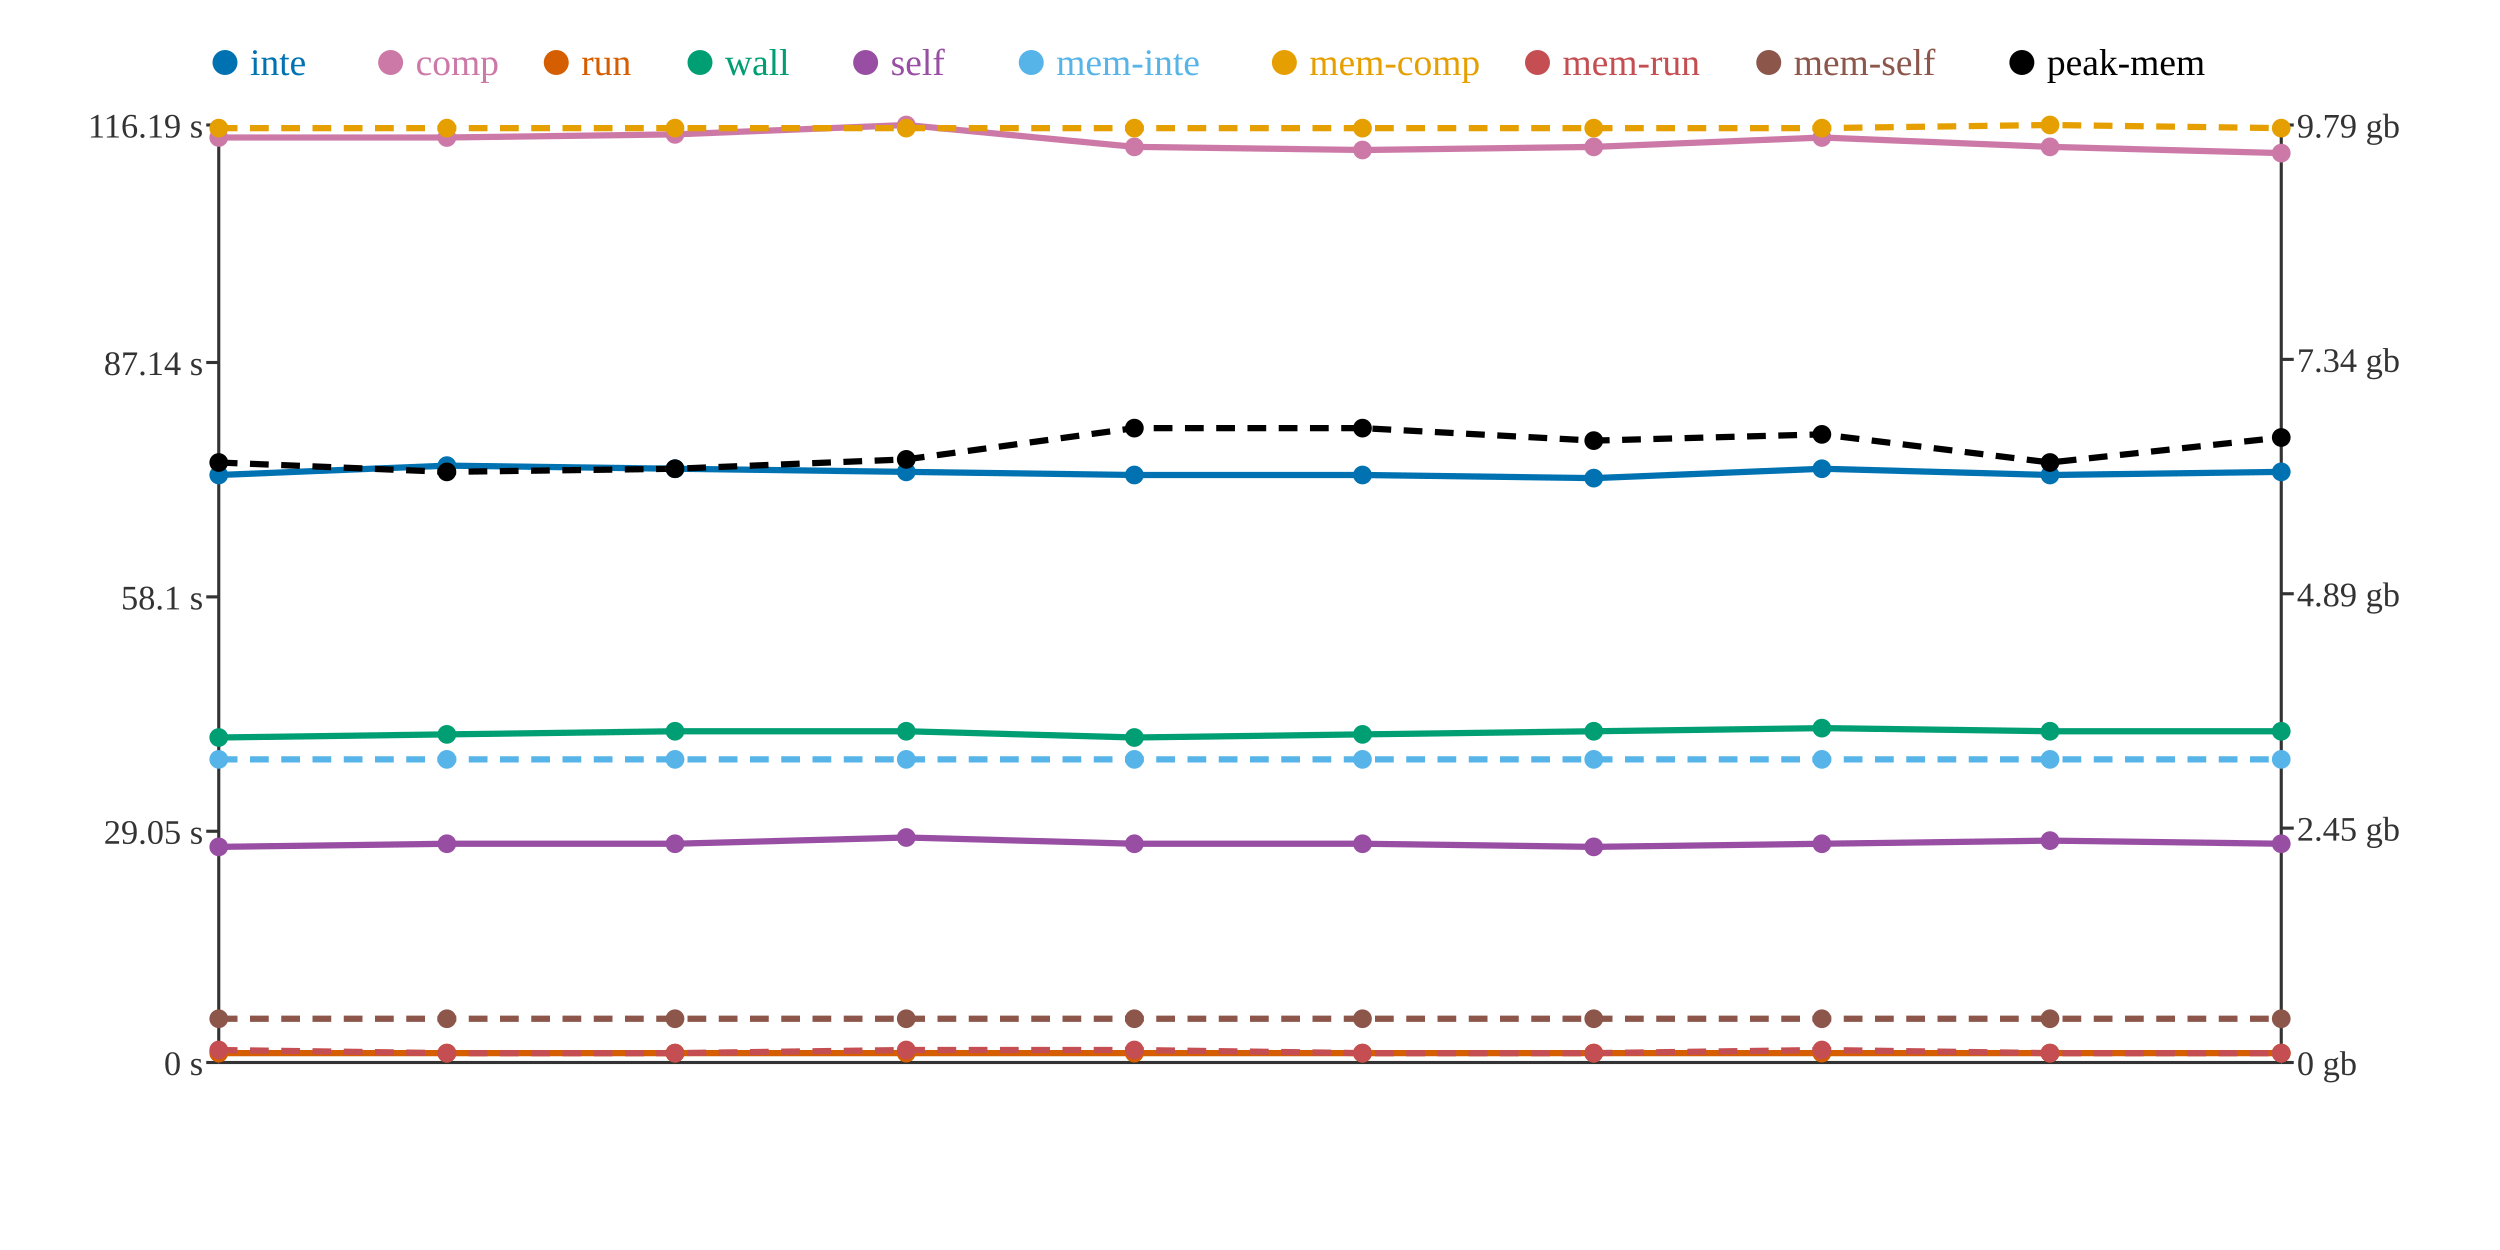
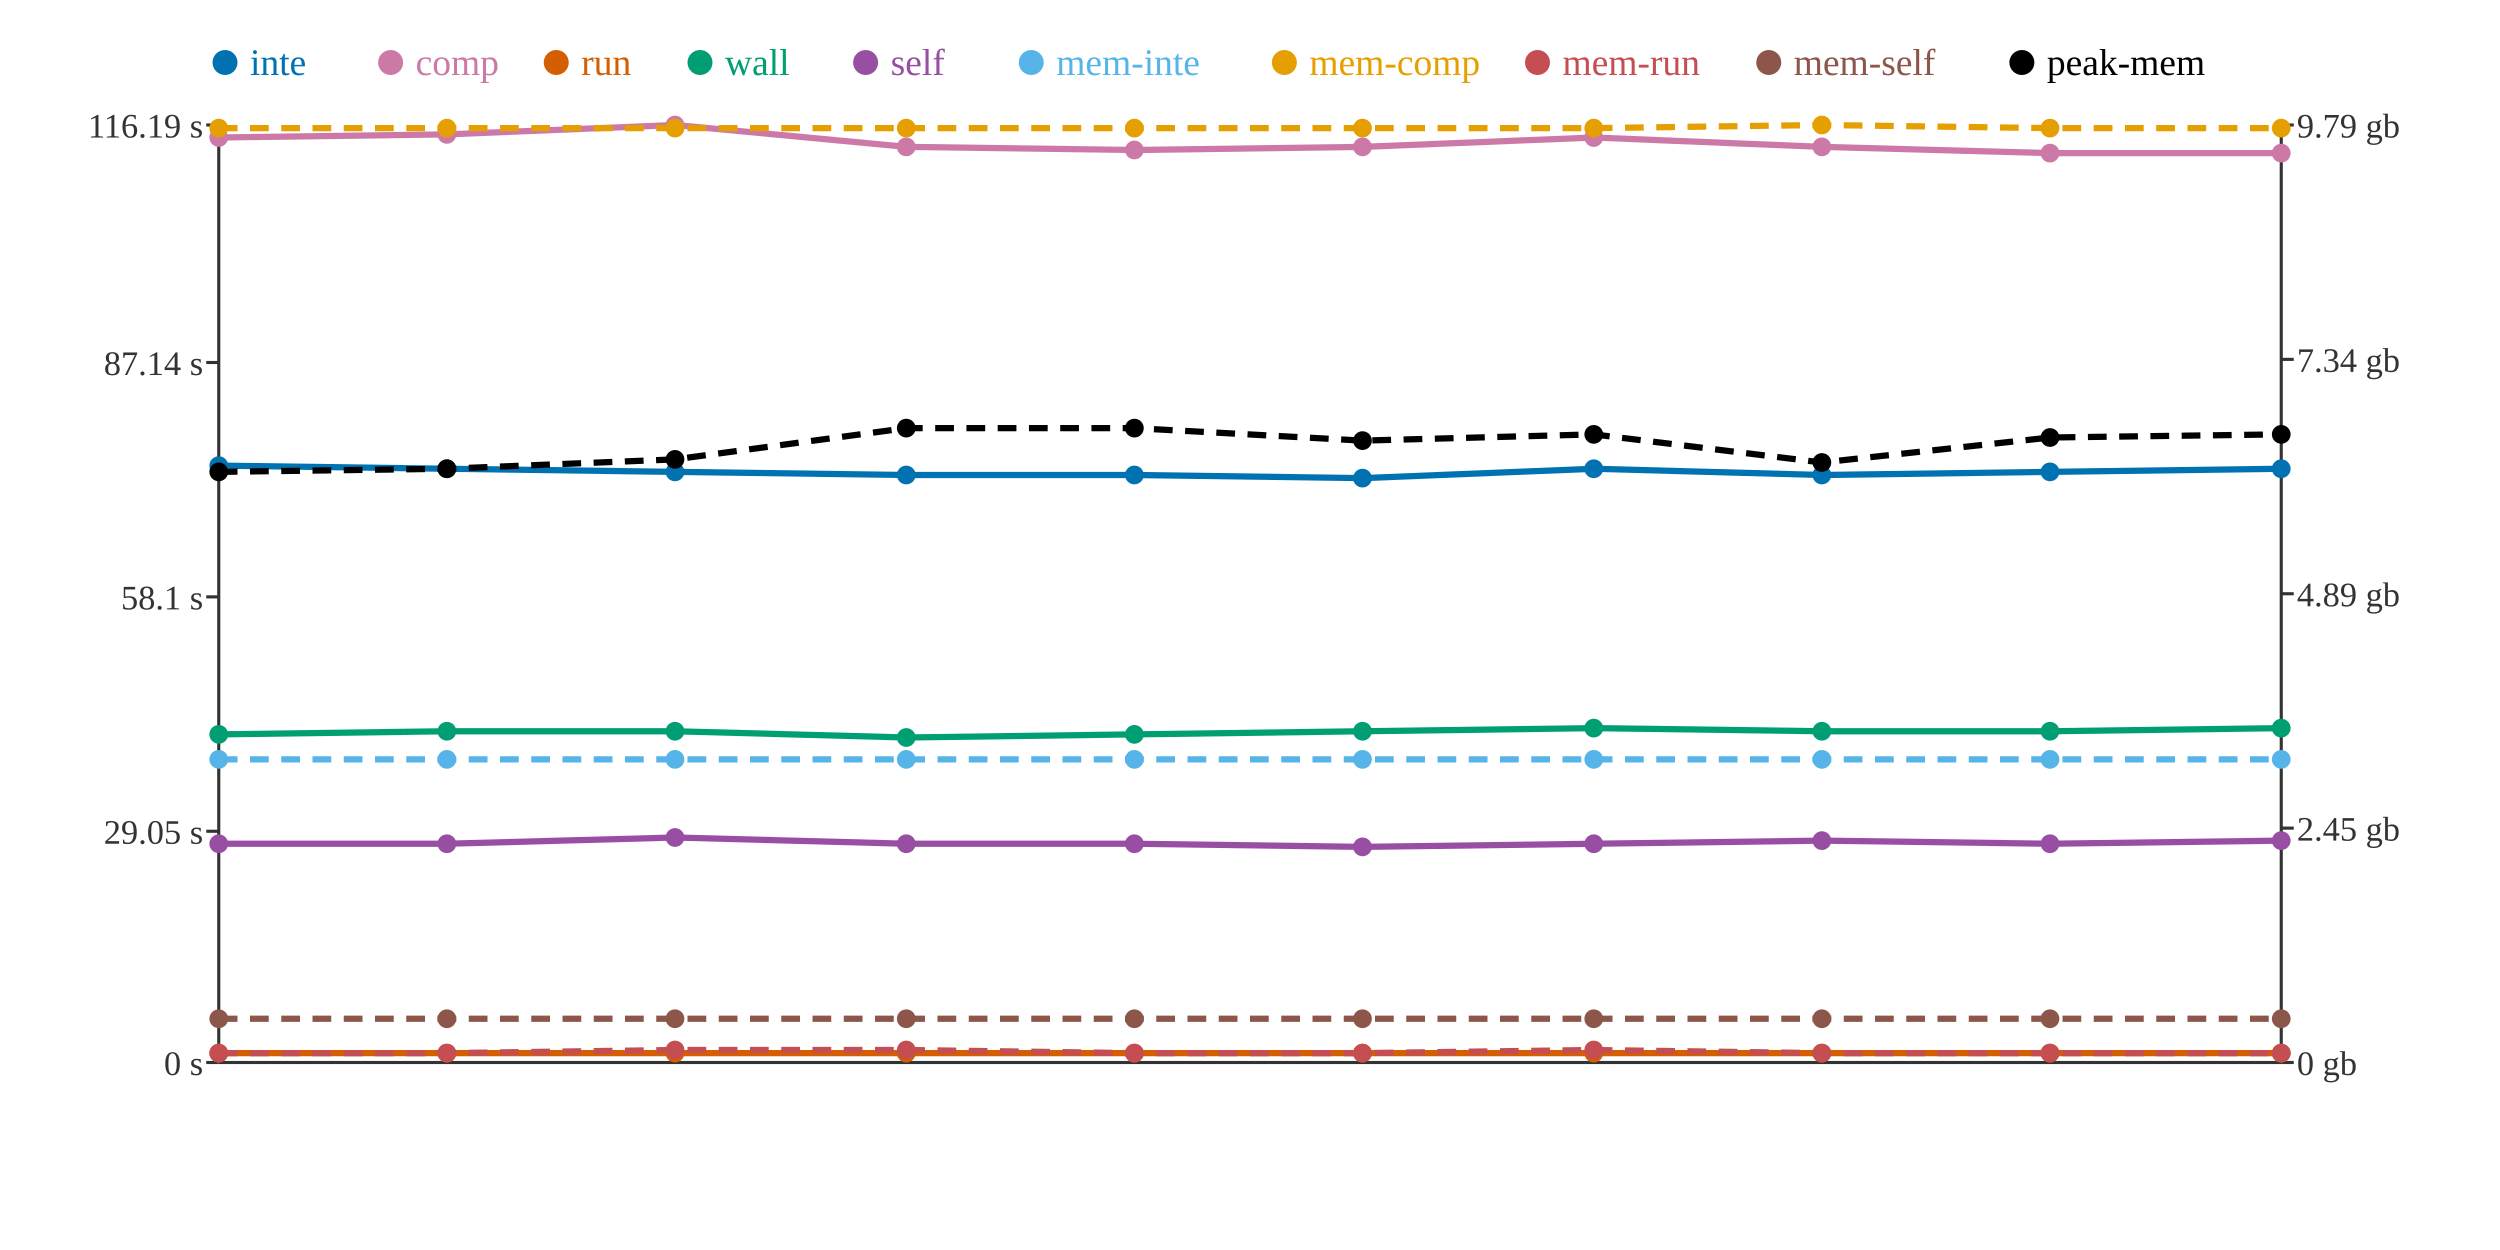
<svg xmlns="http://www.w3.org/2000/svg" width="800" height="400">
  <rect width="800" height="400" fill="white" />
  <line x1="70" y1="40" x2="70" y2="340" stroke="#333" stroke-width="1" />
  <line x1="70" y1="340" x2="730" y2="340" stroke="#333" stroke-width="1" />
  <line x1="730" y1="40" x2="730" y2="340" stroke="#333" stroke-width="1" />
  <line x1="66" y1="340" x2="70" y2="340" stroke="#333" stroke-width="1" />
  <text x="65" y="344" text-anchor="end" font-size="11" fill="#333">0 s</text>
  <line x1="66" y1="266" x2="70" y2="266" stroke="#333" stroke-width="1" />
  <text x="65" y="270" text-anchor="end" font-size="11" fill="#333">29.05 s</text>
  <line x1="66" y1="191" x2="70" y2="191" stroke="#333" stroke-width="1" />
  <text x="65" y="195" text-anchor="end" font-size="11" fill="#333">58.1 s</text>
  <line x1="66" y1="116" x2="70" y2="116" stroke="#333" stroke-width="1" />
  <text x="65" y="120" text-anchor="end" font-size="11" fill="#333">87.14 s</text>
  <line x1="66" y1="40" x2="70" y2="40" stroke="#333" stroke-width="1" />
  <text x="65" y="44" text-anchor="end" font-size="11" fill="#333">116.19 s</text>
  <line x1="730" y1="340" x2="734" y2="340" stroke="#333" stroke-width="1" />
  <text x="735" y="344" text-anchor="start" font-size="11" fill="#333">0 gb</text>
  <line x1="730" y1="265" x2="734" y2="265" stroke="#333" stroke-width="1" />
  <text x="735" y="269" text-anchor="start" font-size="11" fill="#333">2.45 gb</text>
  <line x1="730" y1="190" x2="734" y2="190" stroke="#333" stroke-width="1" />
  <text x="735" y="194" text-anchor="start" font-size="11" fill="#333">4.89 gb</text>
  <line x1="730" y1="115" x2="734" y2="115" stroke="#333" stroke-width="1" />
  <text x="735" y="119" text-anchor="start" font-size="11" fill="#333">7.34 gb</text>
  <line x1="730" y1="40" x2="734" y2="40" stroke="#333" stroke-width="1" />
  <text x="735" y="44" text-anchor="start" font-size="11" fill="#333">9.79 gb</text>
-   <polyline points="70,152 143,149 216,150 290,151 363,152 436,152 510,153 583,150 656,152 730,151" fill="none" stroke="#0072B2" stroke-width="2" />
-   <polyline points="70,44 143,44 216,43 290,40 363,47 436,48 510,47 583,44 656,47 730,49" fill="none" stroke="#CC79A7" stroke-width="2" />
+   <polyline points="70,149 143,150 216,151 290,152 363,152 436,153 510,150 583,152 656,151 730,150" fill="none" stroke="#0072B2" stroke-width="2" />
+   <polyline points="70,44 143,43 216,40 290,47 363,48 436,47 510,44 583,47 656,49 730,49" fill="none" stroke="#CC79A7" stroke-width="2" />
  <polyline points="70,337 143,337 216,337 290,337 363,337 436,337 510,337 583,337 656,337 730,337" fill="none" stroke="#D55E00" stroke-width="2" />
-   <polyline points="70,236 143,235 216,234 290,234 363,236 436,235 510,234 583,233 656,234 730,234" fill="none" stroke="#009E73" stroke-width="2" />
-   <polyline points="70,271 143,270 216,270 290,268 363,270 436,270 510,271 583,270 656,269 730,270" fill="none" stroke="#984EA3" stroke-width="2" />
+   <polyline points="70,235 143,234 216,234 290,236 363,235 436,234 510,233 583,234 656,234 730,233" fill="none" stroke="#009E73" stroke-width="2" />
+   <polyline points="70,270 143,270 216,268 290,270 363,270 436,271 510,270 583,269 656,270 730,269" fill="none" stroke="#984EA3" stroke-width="2" />
  <polyline points="70,243 143,243 216,243 290,243 363,243 436,243 510,243 583,243 656,243 730,243" fill="none" stroke="#56B4E9" stroke-width="2" stroke-dasharray="6 4" />
-   <polyline points="70,41 143,41 216,41 290,41 363,41 436,41 510,41 583,41 656,40 730,41" fill="none" stroke="#E69F00" stroke-width="2" stroke-dasharray="6 4" />
-   <polyline points="70,336 143,337 216,337 290,336 363,336 436,337 510,337 583,336 656,337 730,337" fill="none" stroke="#C44E52" stroke-width="2" stroke-dasharray="6 4" />
+   <polyline points="70,41 143,41 216,41 290,41 363,41 436,41 510,41 583,40 656,41 730,41" fill="none" stroke="#E69F00" stroke-width="2" stroke-dasharray="6 4" />
+   <polyline points="70,337 143,337 216,336 290,336 363,337 436,337 510,336 583,337 656,337 730,337" fill="none" stroke="#C44E52" stroke-width="2" stroke-dasharray="6 4" />
  <polyline points="70,326 143,326 216,326 290,326 363,326 436,326 510,326 583,326 656,326 730,326" fill="none" stroke="#8C564B" stroke-width="2" stroke-dasharray="6 4" />
-   <polyline points="70,148 143,151 216,150 290,147 363,137 436,137 510,141 583,139 656,148 730,140" fill="none" stroke="#000000" stroke-width="2" stroke-dasharray="6 4" />
-   <circle cx="70" cy="152" r="3" fill="#0072B2" />
+   <polyline points="70,151 143,150 216,147 290,137 363,137 436,141 510,139 583,148 656,140 730,139" fill="none" stroke="#000000" stroke-width="2" stroke-dasharray="6 4" />
+   <circle cx="70" cy="149" r="3" fill="#0072B2" />
  <circle cx="70" cy="44" r="3" fill="#CC79A7" />
  <circle cx="70" cy="337" r="3" fill="#D55E00" />
-   <circle cx="70" cy="236" r="3" fill="#009E73" />
-   <circle cx="70" cy="271" r="3" fill="#984EA3" />
+   <circle cx="70" cy="235" r="3" fill="#009E73" />
+   <circle cx="70" cy="270" r="3" fill="#984EA3" />
  <circle cx="70" cy="243" r="3" fill="#56B4E9" />
  <circle cx="70" cy="41" r="3" fill="#E69F00" />
-   <circle cx="70" cy="336" r="3" fill="#C44E52" />
+   <circle cx="70" cy="337" r="3" fill="#C44E52" />
  <circle cx="70" cy="326" r="3" fill="#8C564B" />
-   <circle cx="70" cy="148" r="3" fill="#000000" />
-   <circle cx="143" cy="149" r="3" fill="#0072B2" />
-   <circle cx="143" cy="44" r="3" fill="#CC79A7" />
+   <circle cx="70" cy="151" r="3" fill="#000000" />
+   <circle cx="143" cy="150" r="3" fill="#0072B2" />
+   <circle cx="143" cy="43" r="3" fill="#CC79A7" />
  <circle cx="143" cy="337" r="3" fill="#D55E00" />
-   <circle cx="143" cy="235" r="3" fill="#009E73" />
+   <circle cx="143" cy="234" r="3" fill="#009E73" />
  <circle cx="143" cy="270" r="3" fill="#984EA3" />
  <circle cx="143" cy="243" r="3" fill="#56B4E9" />
  <circle cx="143" cy="41" r="3" fill="#E69F00" />
  <circle cx="143" cy="337" r="3" fill="#C44E52" />
  <circle cx="143" cy="326" r="3" fill="#8C564B" />
-   <circle cx="143" cy="151" r="3" fill="#000000" />
-   <circle cx="216" cy="150" r="3" fill="#0072B2" />
-   <circle cx="216" cy="43" r="3" fill="#CC79A7" />
+   <circle cx="143" cy="150" r="3" fill="#000000" />
+   <circle cx="216" cy="151" r="3" fill="#0072B2" />
+   <circle cx="216" cy="40" r="3" fill="#CC79A7" />
  <circle cx="216" cy="337" r="3" fill="#D55E00" />
  <circle cx="216" cy="234" r="3" fill="#009E73" />
-   <circle cx="216" cy="270" r="3" fill="#984EA3" />
+   <circle cx="216" cy="268" r="3" fill="#984EA3" />
  <circle cx="216" cy="243" r="3" fill="#56B4E9" />
  <circle cx="216" cy="41" r="3" fill="#E69F00" />
-   <circle cx="216" cy="337" r="3" fill="#C44E52" />
+   <circle cx="216" cy="336" r="3" fill="#C44E52" />
  <circle cx="216" cy="326" r="3" fill="#8C564B" />
-   <circle cx="216" cy="150" r="3" fill="#000000" />
-   <circle cx="290" cy="151" r="3" fill="#0072B2" />
-   <circle cx="290" cy="40" r="3" fill="#CC79A7" />
+   <circle cx="216" cy="147" r="3" fill="#000000" />
+   <circle cx="290" cy="152" r="3" fill="#0072B2" />
+   <circle cx="290" cy="47" r="3" fill="#CC79A7" />
  <circle cx="290" cy="337" r="3" fill="#D55E00" />
-   <circle cx="290" cy="234" r="3" fill="#009E73" />
-   <circle cx="290" cy="268" r="3" fill="#984EA3" />
+   <circle cx="290" cy="236" r="3" fill="#009E73" />
+   <circle cx="290" cy="270" r="3" fill="#984EA3" />
  <circle cx="290" cy="243" r="3" fill="#56B4E9" />
  <circle cx="290" cy="41" r="3" fill="#E69F00" />
  <circle cx="290" cy="336" r="3" fill="#C44E52" />
  <circle cx="290" cy="326" r="3" fill="#8C564B" />
-   <circle cx="290" cy="147" r="3" fill="#000000" />
+   <circle cx="290" cy="137" r="3" fill="#000000" />
  <circle cx="363" cy="152" r="3" fill="#0072B2" />
-   <circle cx="363" cy="47" r="3" fill="#CC79A7" />
+   <circle cx="363" cy="48" r="3" fill="#CC79A7" />
  <circle cx="363" cy="337" r="3" fill="#D55E00" />
-   <circle cx="363" cy="236" r="3" fill="#009E73" />
+   <circle cx="363" cy="235" r="3" fill="#009E73" />
  <circle cx="363" cy="270" r="3" fill="#984EA3" />
  <circle cx="363" cy="243" r="3" fill="#56B4E9" />
  <circle cx="363" cy="41" r="3" fill="#E69F00" />
-   <circle cx="363" cy="336" r="3" fill="#C44E52" />
+   <circle cx="363" cy="337" r="3" fill="#C44E52" />
  <circle cx="363" cy="326" r="3" fill="#8C564B" />
  <circle cx="363" cy="137" r="3" fill="#000000" />
-   <circle cx="436" cy="152" r="3" fill="#0072B2" />
-   <circle cx="436" cy="48" r="3" fill="#CC79A7" />
+   <circle cx="436" cy="153" r="3" fill="#0072B2" />
+   <circle cx="436" cy="47" r="3" fill="#CC79A7" />
  <circle cx="436" cy="337" r="3" fill="#D55E00" />
-   <circle cx="436" cy="235" r="3" fill="#009E73" />
-   <circle cx="436" cy="270" r="3" fill="#984EA3" />
+   <circle cx="436" cy="234" r="3" fill="#009E73" />
+   <circle cx="436" cy="271" r="3" fill="#984EA3" />
  <circle cx="436" cy="243" r="3" fill="#56B4E9" />
  <circle cx="436" cy="41" r="3" fill="#E69F00" />
  <circle cx="436" cy="337" r="3" fill="#C44E52" />
  <circle cx="436" cy="326" r="3" fill="#8C564B" />
-   <circle cx="436" cy="137" r="3" fill="#000000" />
-   <circle cx="510" cy="153" r="3" fill="#0072B2" />
-   <circle cx="510" cy="47" r="3" fill="#CC79A7" />
+   <circle cx="436" cy="141" r="3" fill="#000000" />
+   <circle cx="510" cy="150" r="3" fill="#0072B2" />
+   <circle cx="510" cy="44" r="3" fill="#CC79A7" />
  <circle cx="510" cy="337" r="3" fill="#D55E00" />
-   <circle cx="510" cy="234" r="3" fill="#009E73" />
-   <circle cx="510" cy="271" r="3" fill="#984EA3" />
+   <circle cx="510" cy="233" r="3" fill="#009E73" />
+   <circle cx="510" cy="270" r="3" fill="#984EA3" />
  <circle cx="510" cy="243" r="3" fill="#56B4E9" />
  <circle cx="510" cy="41" r="3" fill="#E69F00" />
-   <circle cx="510" cy="337" r="3" fill="#C44E52" />
+   <circle cx="510" cy="336" r="3" fill="#C44E52" />
  <circle cx="510" cy="326" r="3" fill="#8C564B" />
-   <circle cx="510" cy="141" r="3" fill="#000000" />
-   <circle cx="583" cy="150" r="3" fill="#0072B2" />
-   <circle cx="583" cy="44" r="3" fill="#CC79A7" />
+   <circle cx="510" cy="139" r="3" fill="#000000" />
+   <circle cx="583" cy="152" r="3" fill="#0072B2" />
+   <circle cx="583" cy="47" r="3" fill="#CC79A7" />
  <circle cx="583" cy="337" r="3" fill="#D55E00" />
-   <circle cx="583" cy="233" r="3" fill="#009E73" />
-   <circle cx="583" cy="270" r="3" fill="#984EA3" />
+   <circle cx="583" cy="234" r="3" fill="#009E73" />
+   <circle cx="583" cy="269" r="3" fill="#984EA3" />
  <circle cx="583" cy="243" r="3" fill="#56B4E9" />
-   <circle cx="583" cy="41" r="3" fill="#E69F00" />
-   <circle cx="583" cy="336" r="3" fill="#C44E52" />
+   <circle cx="583" cy="40" r="3" fill="#E69F00" />
+   <circle cx="583" cy="337" r="3" fill="#C44E52" />
  <circle cx="583" cy="326" r="3" fill="#8C564B" />
-   <circle cx="583" cy="139" r="3" fill="#000000" />
-   <circle cx="656" cy="152" r="3" fill="#0072B2" />
-   <circle cx="656" cy="47" r="3" fill="#CC79A7" />
+   <circle cx="583" cy="148" r="3" fill="#000000" />
+   <circle cx="656" cy="151" r="3" fill="#0072B2" />
+   <circle cx="656" cy="49" r="3" fill="#CC79A7" />
  <circle cx="656" cy="337" r="3" fill="#D55E00" />
  <circle cx="656" cy="234" r="3" fill="#009E73" />
-   <circle cx="656" cy="269" r="3" fill="#984EA3" />
+   <circle cx="656" cy="270" r="3" fill="#984EA3" />
  <circle cx="656" cy="243" r="3" fill="#56B4E9" />
-   <circle cx="656" cy="40" r="3" fill="#E69F00" />
+   <circle cx="656" cy="41" r="3" fill="#E69F00" />
  <circle cx="656" cy="337" r="3" fill="#C44E52" />
  <circle cx="656" cy="326" r="3" fill="#8C564B" />
-   <circle cx="656" cy="148" r="3" fill="#000000" />
-   <circle cx="730" cy="151" r="3" fill="#0072B2" />
+   <circle cx="656" cy="140" r="3" fill="#000000" />
+   <circle cx="730" cy="150" r="3" fill="#0072B2" />
  <circle cx="730" cy="49" r="3" fill="#CC79A7" />
  <circle cx="730" cy="337" r="3" fill="#D55E00" />
-   <circle cx="730" cy="234" r="3" fill="#009E73" />
-   <circle cx="730" cy="270" r="3" fill="#984EA3" />
+   <circle cx="730" cy="233" r="3" fill="#009E73" />
+   <circle cx="730" cy="269" r="3" fill="#984EA3" />
  <circle cx="730" cy="243" r="3" fill="#56B4E9" />
  <circle cx="730" cy="41" r="3" fill="#E69F00" />
  <circle cx="730" cy="337" r="3" fill="#C44E52" />
  <circle cx="730" cy="326" r="3" fill="#8C564B" />
-   <circle cx="730" cy="140" r="3" fill="#000000" />
+   <circle cx="730" cy="139" r="3" fill="#000000" />
  <circle cx="72" cy="20" r="4" fill="#0072B2" />
  <text x="80" y="24" text-anchor="start" font-size="12" fill="#0072B2">inte</text>
  <circle cx="125" cy="20" r="4" fill="#CC79A7" />
  <text x="133" y="24" text-anchor="start" font-size="12" fill="#CC79A7">comp</text>
  <circle cx="178" cy="20" r="4" fill="#D55E00" />
  <text x="186" y="24" text-anchor="start" font-size="12" fill="#D55E00">run</text>
  <circle cx="224" cy="20" r="4" fill="#009E73" />
  <text x="232" y="24" text-anchor="start" font-size="12" fill="#009E73">wall</text>
  <circle cx="277" cy="20" r="4" fill="#984EA3" />
  <text x="285" y="24" text-anchor="start" font-size="12" fill="#984EA3">self</text>
  <circle cx="330" cy="20" r="4" fill="#56B4E9" />
  <text x="338" y="24" text-anchor="start" font-size="12" fill="#56B4E9">mem-inte</text>
  <circle cx="411" cy="20" r="4" fill="#E69F00" />
  <text x="419" y="24" text-anchor="start" font-size="12" fill="#E69F00">mem-comp</text>
  <circle cx="492" cy="20" r="4" fill="#C44E52" />
  <text x="500" y="24" text-anchor="start" font-size="12" fill="#C44E52">mem-run</text>
  <circle cx="566" cy="20" r="4" fill="#8C564B" />
  <text x="574" y="24" text-anchor="start" font-size="12" fill="#8C564B">mem-self</text>
  <circle cx="647" cy="20" r="4" fill="#000000" />
  <text x="655" y="24" text-anchor="start" font-size="12" fill="#000000">peak-mem</text>
</svg>
